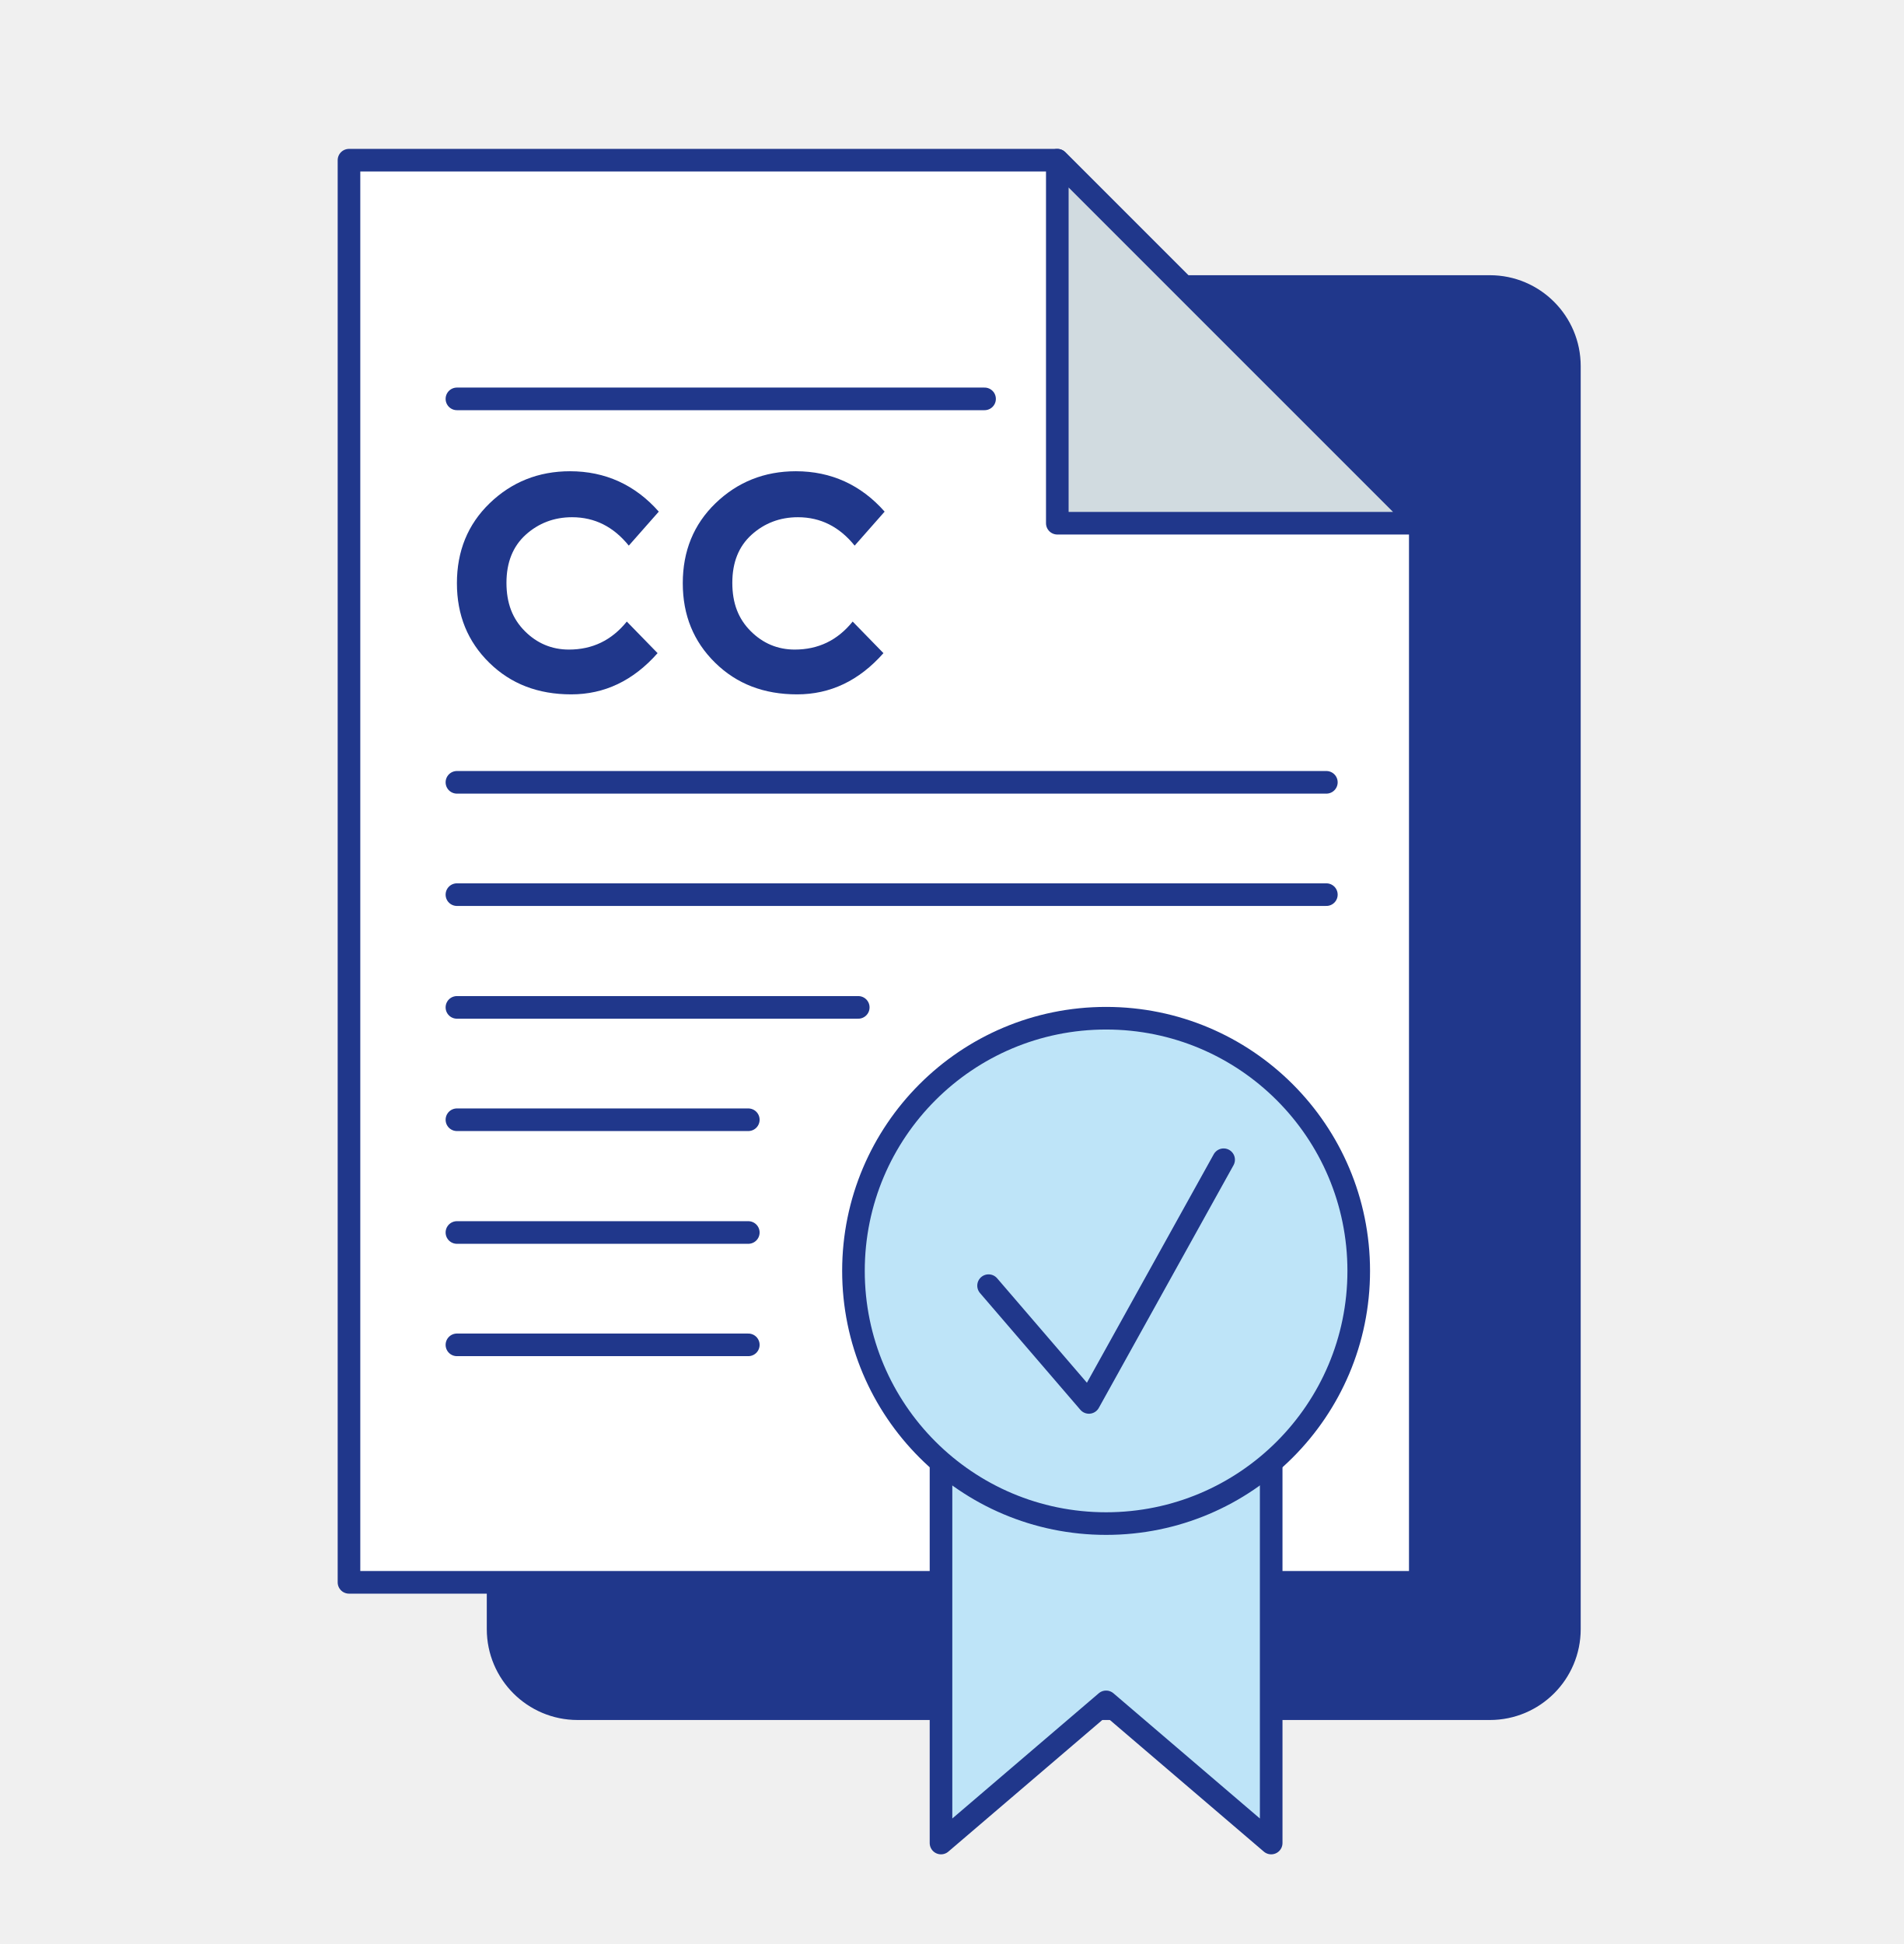
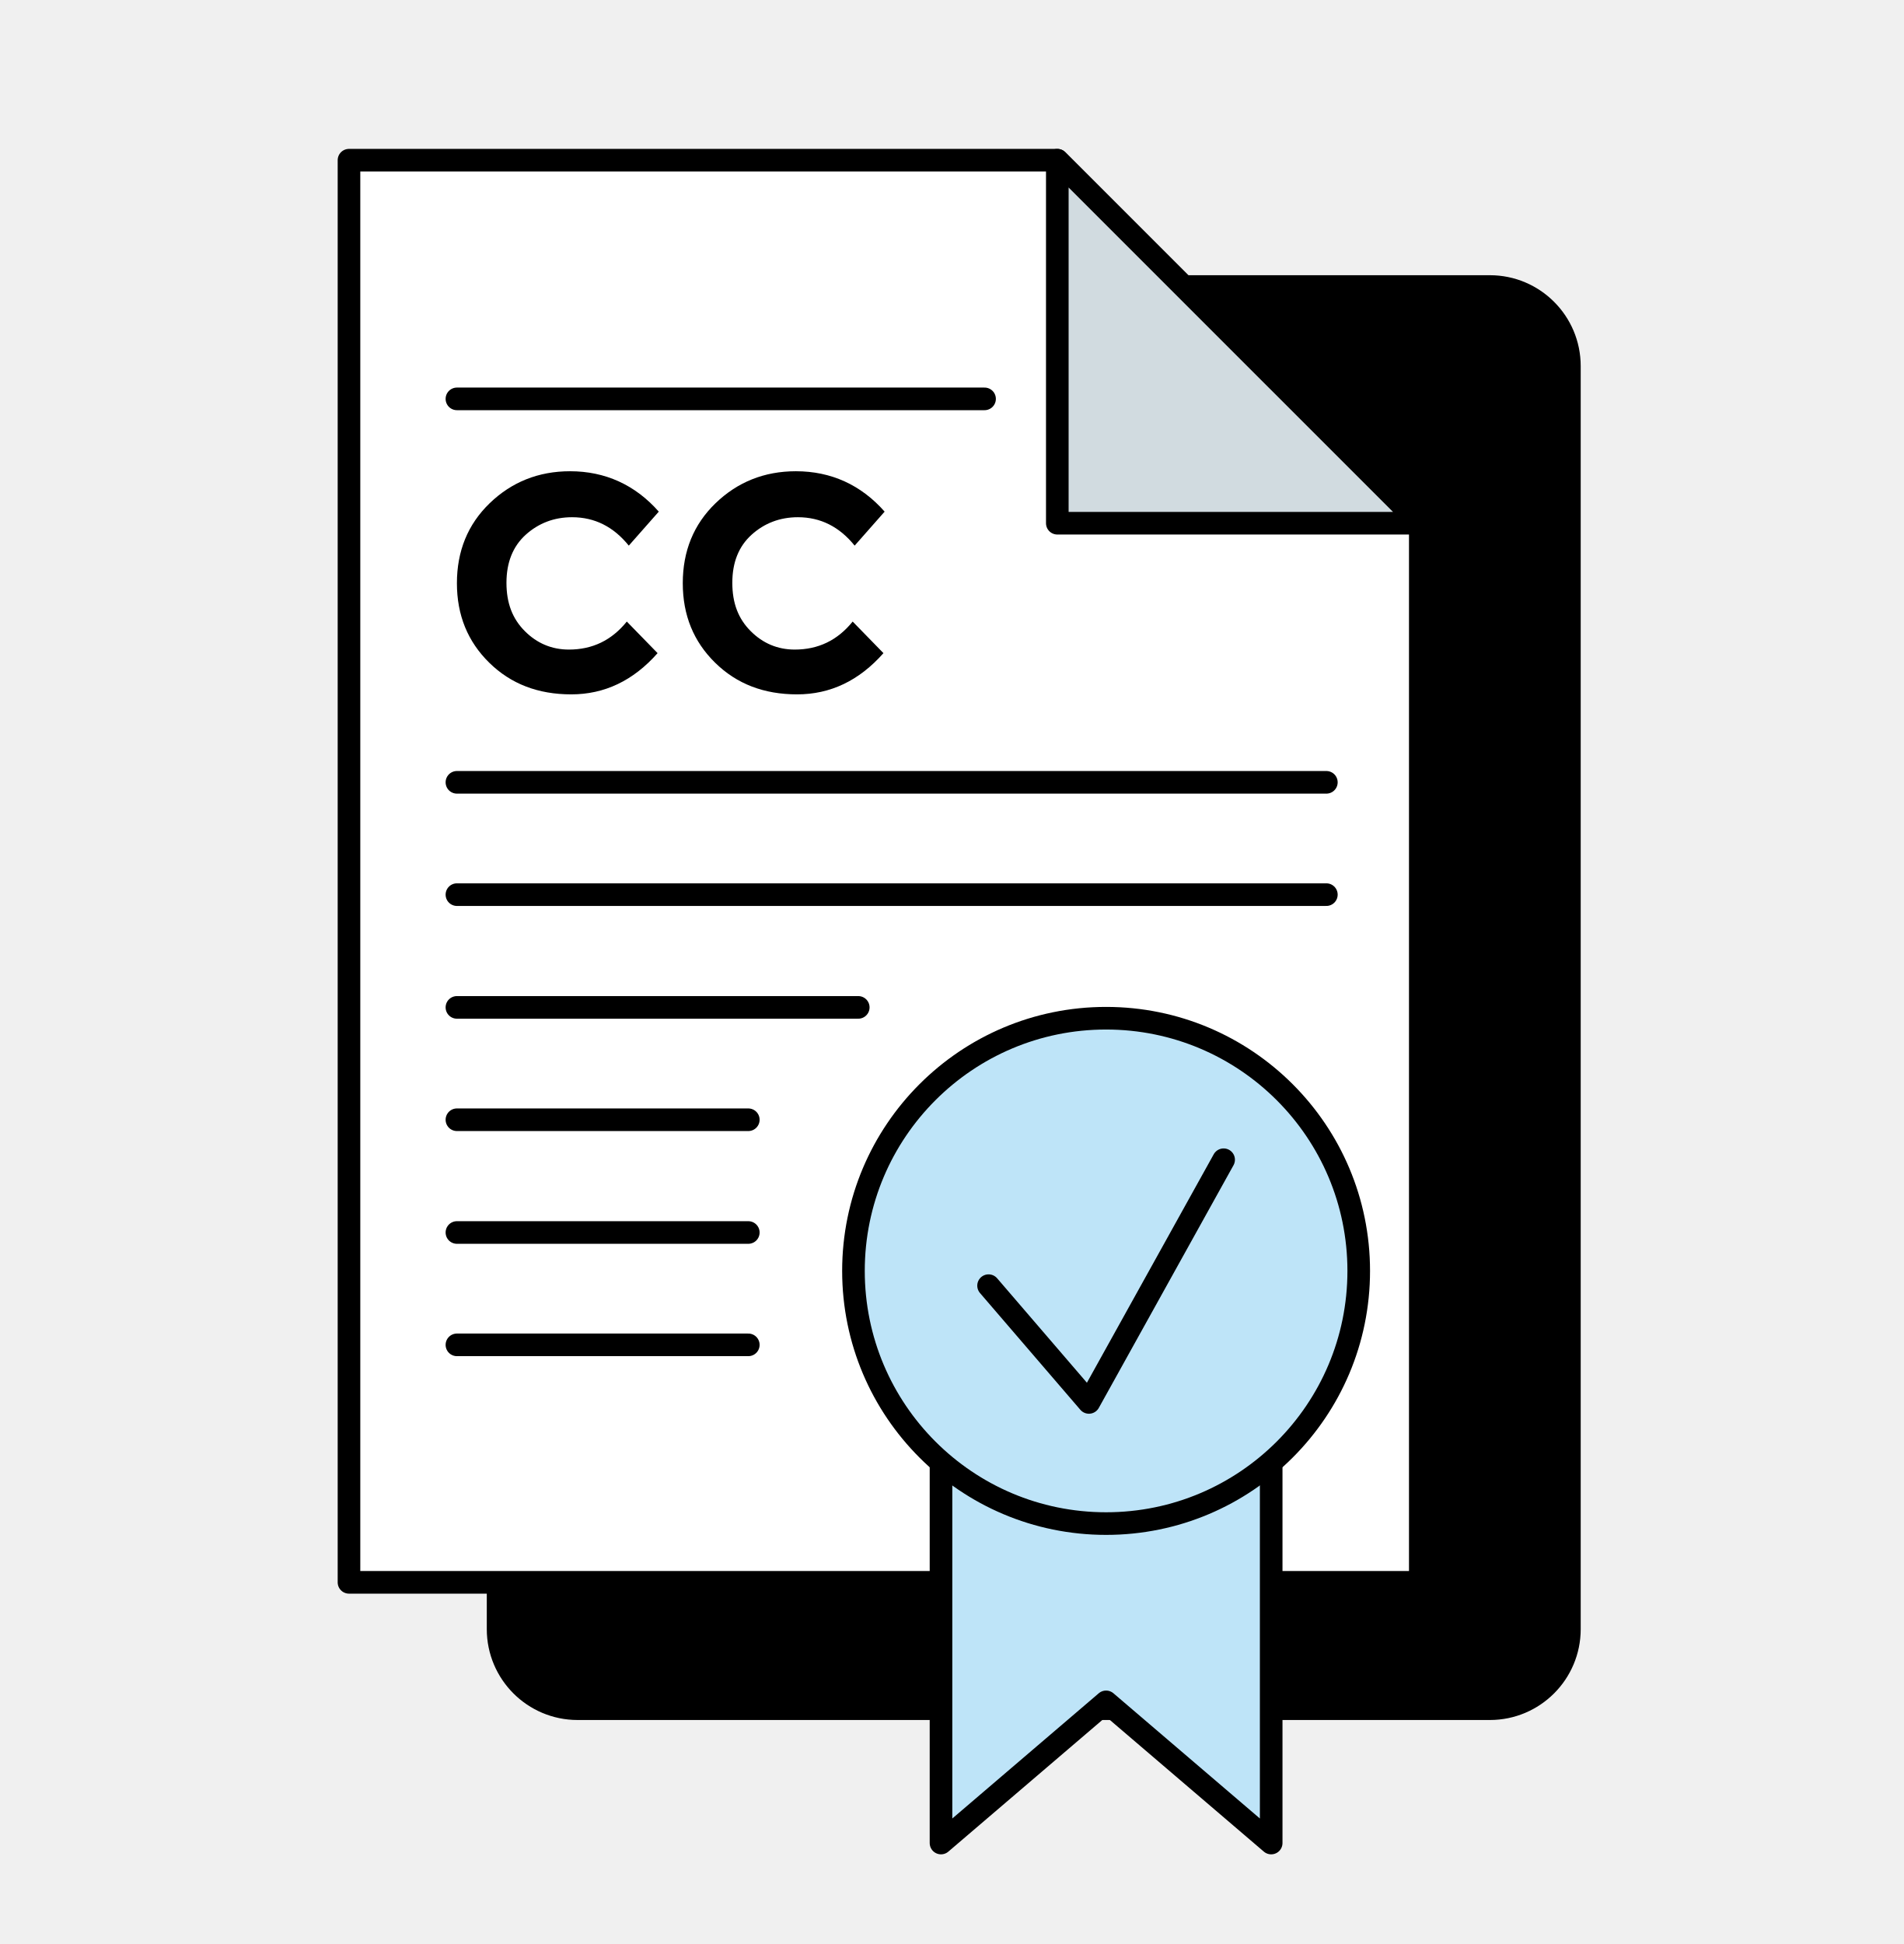
<svg xmlns="http://www.w3.org/2000/svg" width="48" height="49" viewBox="0 0 48 49" fill="none">
-   <path d="M37.56 7.222H14.562C13.455 7.222 12.557 8.12 12.557 9.228V41.063C12.557 42.171 13.455 43.069 14.562 43.069H37.56C38.667 43.069 39.565 42.171 39.565 41.063V9.228C39.565 8.12 38.667 7.222 37.56 7.222Z" fill="#20378B" stroke="#20378B" stroke-width="0.57" stroke-linecap="round" stroke-linejoin="round" />
-   <path d="M35.806 39.884H8.798V4.038H26.655L35.806 13.188V39.884Z" fill="white" stroke="#20378B" stroke-width="0.57" stroke-linecap="round" stroke-linejoin="round" />
-   <path d="M26.655 13.188H35.806L26.655 4.038V13.188Z" fill="#D1DBE0" stroke="#20378B" stroke-width="0.57" stroke-linecap="round" stroke-linejoin="round" />
-   <path d="M14.341 16.373C14.935 16.373 15.419 16.141 15.802 15.667L16.578 16.463C15.963 17.159 15.238 17.502 14.401 17.502C13.565 17.502 12.879 17.239 12.335 16.705C11.791 16.171 11.519 15.506 11.519 14.7C11.519 13.894 11.791 13.219 12.345 12.684C12.899 12.15 13.575 11.878 14.371 11.878C15.258 11.878 16.013 12.221 16.608 12.896L15.852 13.753C15.469 13.279 14.996 13.037 14.421 13.037C13.968 13.037 13.575 13.188 13.252 13.48C12.93 13.773 12.768 14.176 12.768 14.69C12.768 15.204 12.92 15.597 13.232 15.909C13.534 16.212 13.907 16.373 14.341 16.373Z" fill="#20378B" />
-   <path d="M20.034 16.373C20.629 16.373 21.113 16.141 21.496 15.667L22.272 16.463C21.657 17.159 20.931 17.502 20.095 17.502C19.258 17.502 18.573 17.239 18.029 16.705C17.485 16.171 17.213 15.506 17.213 14.7C17.213 13.894 17.485 13.219 18.039 12.684C18.593 12.15 19.268 11.878 20.065 11.878C20.951 11.878 21.707 12.221 22.302 12.896L21.546 13.753C21.163 13.279 20.689 13.037 20.115 13.037C19.662 13.037 19.268 13.188 18.946 13.48C18.623 13.773 18.462 14.176 18.462 14.69C18.462 15.204 18.613 15.597 18.926 15.909C19.228 16.212 19.601 16.373 20.034 16.373Z" fill="#20378B" />
-   <path d="M32.047 31.348H23.723V46.455L27.885 42.897L32.047 46.455V31.348Z" fill="#BEE4F8" stroke="#20378B" stroke-width="0.57" stroke-linecap="round" stroke-linejoin="round" />
-   <path d="M27.885 38.403C31.402 38.403 34.254 35.551 34.254 32.034C34.254 28.516 31.402 25.665 27.885 25.665C24.367 25.665 21.516 28.516 21.516 32.034C21.516 35.551 24.367 38.403 27.885 38.403Z" fill="#BEE4F8" stroke="#20378B" stroke-width="0.57" stroke-linecap="round" stroke-linejoin="round" />
-   <path d="M24.922 32.406L27.452 35.349L30.848 29.232" stroke="#20378B" stroke-width="0.57" stroke-linecap="round" stroke-linejoin="round" />
-   <path d="M11.519 19.719H33.438" stroke="#20378B" stroke-width="0.57" stroke-linecap="round" stroke-linejoin="round" />
-   <path d="M11.519 22.55H33.438" stroke="#20378B" stroke-width="0.57" stroke-linecap="round" stroke-linejoin="round" />
-   <path d="M11.519 25.392H21.637" stroke="#20378B" stroke-width="0.57" stroke-linecap="round" stroke-linejoin="round" />
-   <path d="M11.519 10.054H24.821" stroke="#20378B" stroke-width="0.57" stroke-linecap="round" stroke-linejoin="round" />
-   <path d="M11.519 28.224H18.865" stroke="#20378B" stroke-width="0.57" stroke-linecap="round" stroke-linejoin="round" />
-   <path d="M11.519 31.066H18.865" stroke="#20378B" stroke-width="0.57" stroke-linecap="round" stroke-linejoin="round" />
-   <path d="M11.519 33.898H18.865" stroke="#20378B" stroke-width="0.57" stroke-linecap="round" stroke-linejoin="round" />
+   <path d="M37.56 7.222H14.562C13.455 7.222 12.557 8.12 12.557 9.228V41.063C12.557 42.171 13.455 43.069 14.562 43.069H37.56C38.667 43.069 39.565 42.171 39.565 41.063V9.228C39.565 8.12 38.667 7.222 37.56 7.222Z" fill="currentColor" stroke="currentColor" stroke-width="0.57" stroke-linecap="round" stroke-linejoin="round" />
+   <path d="M35.806 39.884H8.798V4.038H26.655L35.806 13.188V39.884Z" fill="white" stroke="currentColor" stroke-width="0.57" stroke-linecap="round" stroke-linejoin="round" />
+   <path d="M26.655 13.188H35.806L26.655 4.038V13.188Z" fill="#D1DBE0" stroke="currentColor" stroke-width="0.57" stroke-linecap="round" stroke-linejoin="round" />
+   <path d="M14.341 16.373C14.935 16.373 15.419 16.141 15.802 15.667L16.578 16.463C15.963 17.159 15.238 17.502 14.401 17.502C13.565 17.502 12.879 17.239 12.335 16.705C11.791 16.171 11.519 15.506 11.519 14.7C11.519 13.894 11.791 13.219 12.345 12.684C12.899 12.15 13.575 11.878 14.371 11.878C15.258 11.878 16.013 12.221 16.608 12.896L15.852 13.753C15.469 13.279 14.996 13.037 14.421 13.037C13.968 13.037 13.575 13.188 13.252 13.48C12.93 13.773 12.768 14.176 12.768 14.69C12.768 15.204 12.92 15.597 13.232 15.909C13.534 16.212 13.907 16.373 14.341 16.373Z" fill="currentColor" />
+   <path d="M20.034 16.373C20.629 16.373 21.113 16.141 21.496 15.667L22.272 16.463C21.657 17.159 20.931 17.502 20.095 17.502C19.258 17.502 18.573 17.239 18.029 16.705C17.485 16.171 17.213 15.506 17.213 14.7C17.213 13.894 17.485 13.219 18.039 12.684C18.593 12.15 19.268 11.878 20.065 11.878C20.951 11.878 21.707 12.221 22.302 12.896L21.546 13.753C21.163 13.279 20.689 13.037 20.115 13.037C19.662 13.037 19.268 13.188 18.946 13.48C18.623 13.773 18.462 14.176 18.462 14.69C18.462 15.204 18.613 15.597 18.926 15.909C19.228 16.212 19.601 16.373 20.034 16.373Z" fill="currentColor" />
+   <path d="M32.047 31.348H23.723V46.455L27.885 42.897L32.047 46.455V31.348Z" fill="#BEE4F8" stroke="currentColor" stroke-width="0.57" stroke-linecap="round" stroke-linejoin="round" />
+   <path d="M27.885 38.403C31.402 38.403 34.254 35.551 34.254 32.034C34.254 28.516 31.402 25.665 27.885 25.665C24.367 25.665 21.516 28.516 21.516 32.034C21.516 35.551 24.367 38.403 27.885 38.403Z" fill="#BEE4F8" stroke="currentColor" stroke-width="0.57" stroke-linecap="round" stroke-linejoin="round" />
+   <path d="M24.922 32.406L27.452 35.349L30.848 29.232" stroke="currentColor" stroke-width="0.57" stroke-linecap="round" stroke-linejoin="round" />
+   <path d="M11.519 19.719H33.438" stroke="currentColor" stroke-width="0.57" stroke-linecap="round" stroke-linejoin="round" />
+   <path d="M11.519 22.55H33.438" stroke="currentColor" stroke-width="0.57" stroke-linecap="round" stroke-linejoin="round" />
+   <path d="M11.519 25.392H21.637" stroke="currentColor" stroke-width="0.57" stroke-linecap="round" stroke-linejoin="round" />
+   <path d="M11.519 10.054H24.821" stroke="currentColor" stroke-width="0.57" stroke-linecap="round" stroke-linejoin="round" />
+   <path d="M11.519 28.224H18.865" stroke="currentColor" stroke-width="0.57" stroke-linecap="round" stroke-linejoin="round" />
+   <path d="M11.519 31.066H18.865" stroke="currentColor" stroke-width="0.57" stroke-linecap="round" stroke-linejoin="round" />
+   <path d="M11.519 33.898H18.865" stroke="currentColor" stroke-width="0.57" stroke-linecap="round" stroke-linejoin="round" />
</svg>
